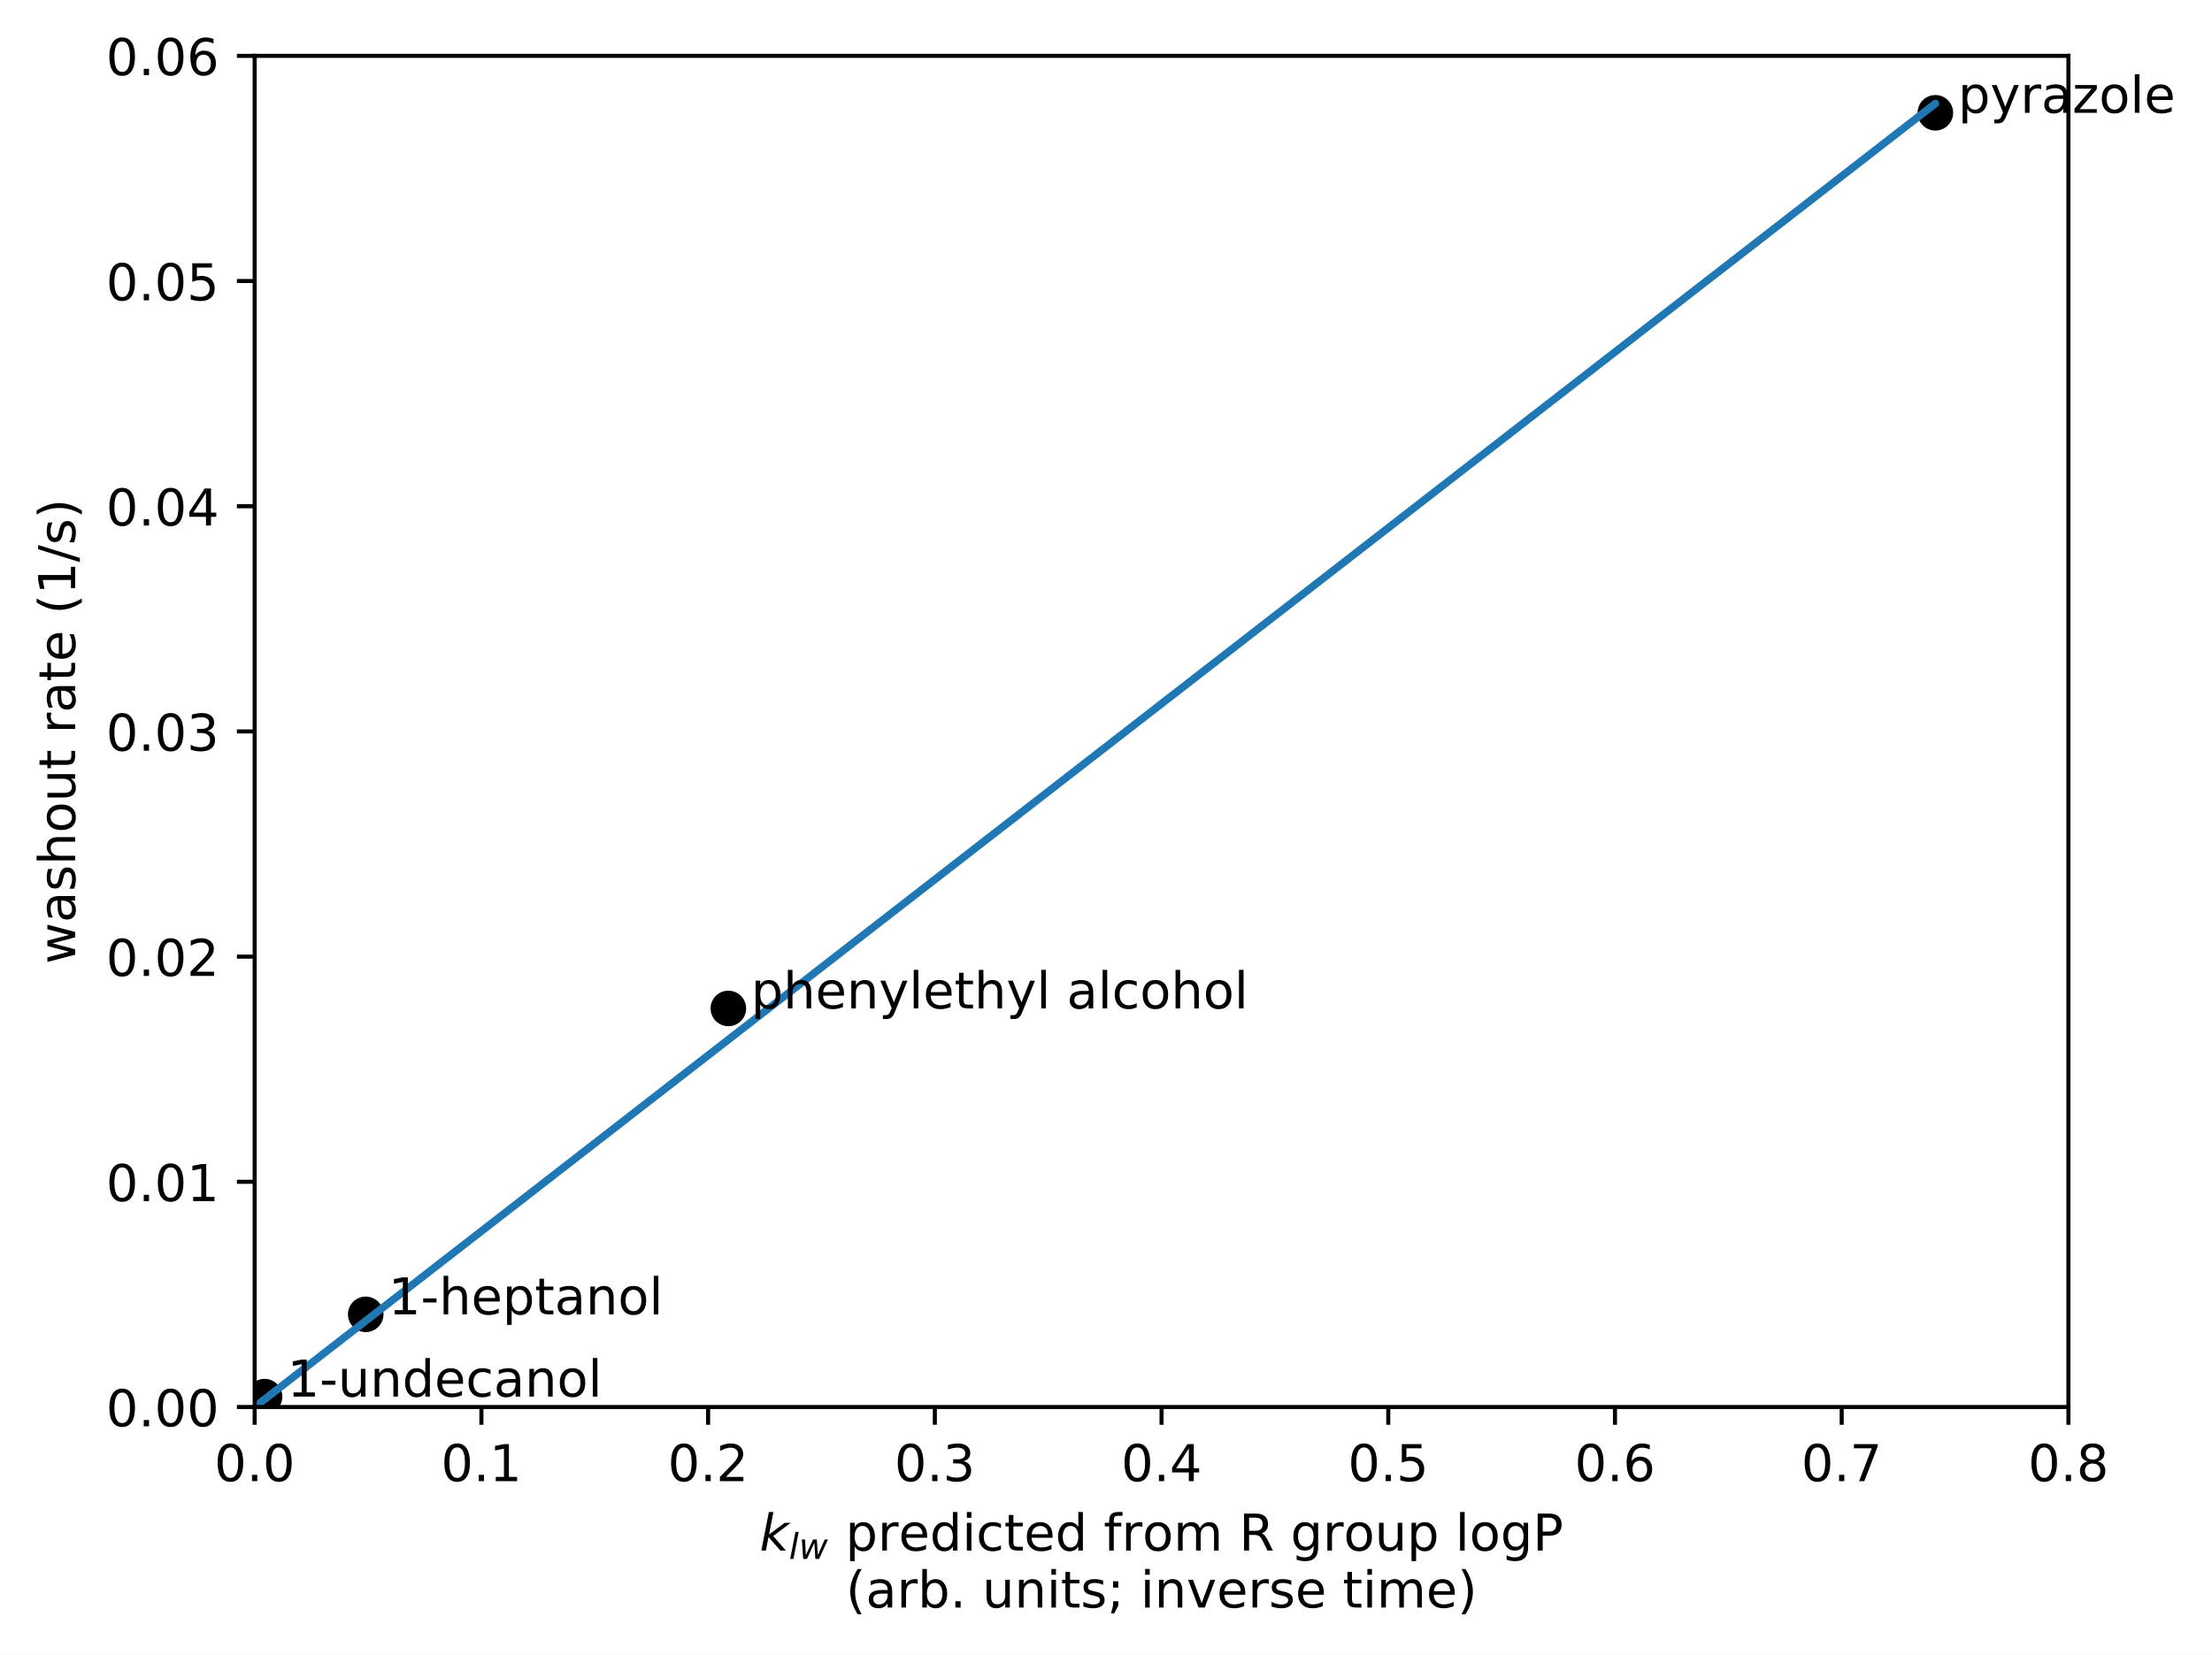
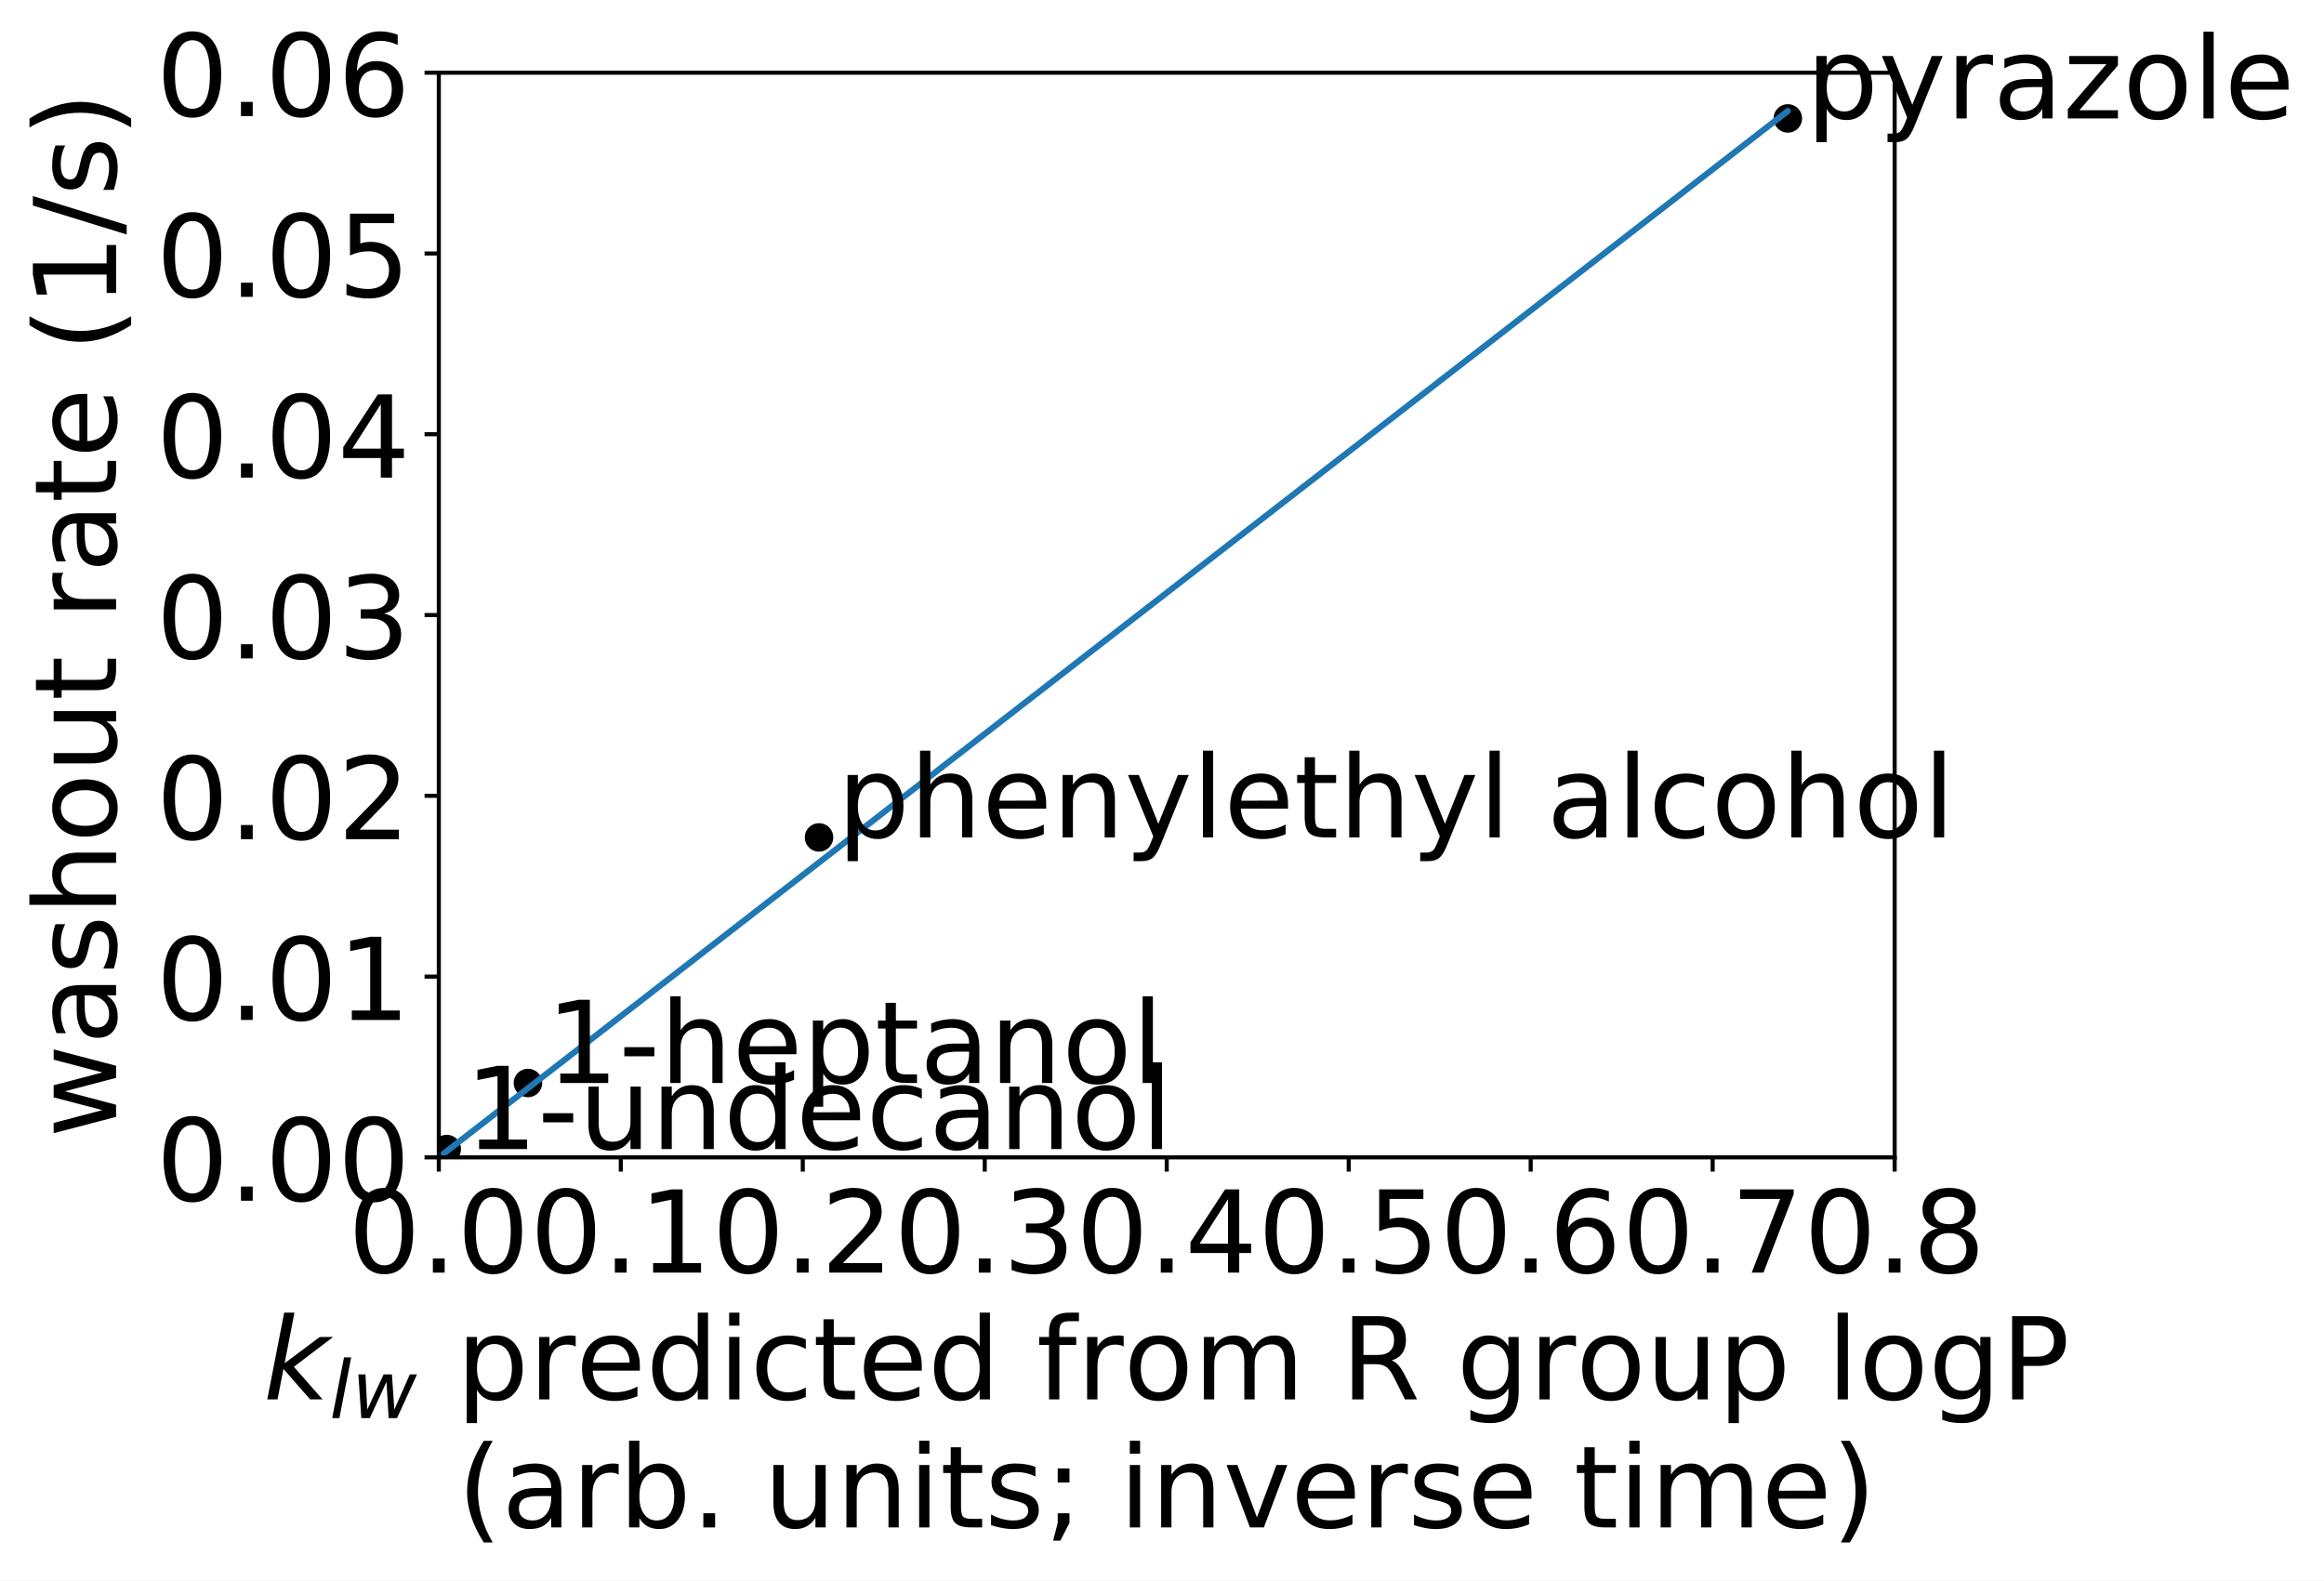
- <svg xmlns="http://www.w3.org/2000/svg" xmlns:xlink="http://www.w3.org/1999/xlink" width="435.533pt" height="325.887pt" viewBox="0 0 435.533 325.887" version="1.1">
+ <svg xmlns="http://www.w3.org/2000/svg" xmlns:xlink="http://www.w3.org/1999/xlink" width="570.081pt" height="387.762pt" viewBox="0 0 570.081 387.762" version="1.1">
  <defs>
    <style type="text/css">*{stroke-linejoin: round; stroke-linecap: butt}</style>
  </defs>
  <g id="figure_1">
    <g id="patch_1">
-       <path d="M 0 325.887  L 435.533 325.887  L 435.533 0  L 0 0  z " style="fill: #ffffff" />
+       <path d="M 0 387.762  L 570.081 387.762  L 570.081 0  L 0 0  z " style="fill: #ffffff" />
    </g>
    <g id="axes_1">
      <g id="patch_2">
-         <path d="M 50.144 277.111  L 407.264 277.111  L 407.264 10.999  L 50.144 10.999  z " style="fill: #ffffff" />
+         <path d="M 107.642 283.95  L 464.762 283.95  L 464.762 17.838  L 107.642 17.838  z " style="fill: #ffffff" />
      </g>
      <g id="PathCollection_1">
        <defs>
-           <path id="m31f5b223fc" d="M 0 3  C 0.796 3 1.559 2.684 2.121 2.121  C 2.684 1.559 3 0.796 3 0  C 3 -0.796 2.684 -1.559 2.121 -2.121  C 1.559 -2.684 0.796 -3 0 -3  C -0.796 -3 -1.559 -2.684 -2.121 -2.121  C -2.684 -1.559 -3 -0.796 -3 0  C -3 0.796 -2.684 1.559 -2.121 2.121  C -1.559 2.684 -0.796 3 0 3  z " style="stroke: #000000" />
+           <path id="m92d213b96c" d="M 0 3  C 0.796 3 1.559 2.684 2.121 2.121  C 2.684 1.559 3 0.796 3 0  C 3 -0.796 2.684 -1.559 2.121 -2.121  C 1.559 -2.684 0.796 -3 0 -3  C -0.796 -3 -1.559 -2.684 -2.121 -2.121  C -2.684 -1.559 -3 -0.796 -3 0  C -3 0.796 -2.684 1.559 -2.121 2.121  C -1.559 2.684 -0.796 3 0 3  z " style="stroke: #000000" />
        </defs>
-         <g clip-path="url(#p26049f0f70)">
-           <use xlink:href="#m31f5b223fc" x="381.065" y="22.215" style="stroke: #000000" />
-           <use xlink:href="#m31f5b223fc" x="143.41" y="198.612" style="stroke: #000000" />
-           <use xlink:href="#m31f5b223fc" x="72.007" y="258.861" style="stroke: #000000" />
-           <use xlink:href="#m31f5b223fc" x="52.092" y="275.064" style="stroke: #000000" />
+         <g clip-path="url(#p75c39fb49f)">
+           <use xlink:href="#m92d213b96c" x="438.563" y="29.053" style="stroke: #000000" />
+           <use xlink:href="#m92d213b96c" x="200.909" y="205.451" style="stroke: #000000" />
+           <use xlink:href="#m92d213b96c" x="129.506" y="265.699" style="stroke: #000000" />
+           <use xlink:href="#m92d213b96c" x="109.591" y="281.903" style="stroke: #000000" />
        </g>
      </g>
      <g id="matplotlib.axis_1">
        <g id="xtick_1">
          <g id="line2d_1">
            <defs>
-               <path id="ma15a6dc60a" d="M 0 0  L 0 3.5  " style="stroke: #000000; stroke-width: 0.8" />
+               <path id="m840e79ccdf" d="M 0 0  L 0 3.5  " style="stroke: #000000" />
            </defs>
            <g>
-               <use xlink:href="#ma15a6dc60a" x="50.144" y="277.111" style="stroke: #000000; stroke-width: 0.8" />
+               <use xlink:href="#m840e79ccdf" x="107.642" y="283.95" style="stroke: #000000" />
            </g>
          </g>
          <g id="text_1">
-             <g transform="translate(42.19219 291.7097) scale(0.1 -0.1)">
+             <g transform="translate(85.37812 312.2254) scale(0.28 -0.28)">
              <defs>
                <path id="DejaVuSans-30" d="M 2034 4250  Q 1547 4250 1301 3770  Q 1056 3291 1056 2328  Q 1056 1369 1301 889  Q 1547 409 2034 409  Q 2525 409 2770 889  Q 3016 1369 3016 2328  Q 3016 3291 2770 3770  Q 2525 4250 2034 4250  z M 2034 4750  Q 2819 4750 3233 4129  Q 3647 3509 3647 2328  Q 3647 1150 3233 529  Q 2819 -91 2034 -91  Q 1250 -91 836 529  Q 422 1150 422 2328  Q 422 3509 836 4129  Q 1250 4750 2034 4750  z " transform="scale(0.015625)" />
                <path id="DejaVuSans-2e" d="M 684 794  L 1344 794  L 1344 0  L 684 0  L 684 794  z " transform="scale(0.015625)" />
              </defs>
              <use xlink:href="#DejaVuSans-30" />
              <use xlink:href="#DejaVuSans-2e" x="63.623" />
              <use xlink:href="#DejaVuSans-30" x="95.41" />
            </g>
          </g>
        </g>
        <g id="xtick_2">
          <g id="line2d_2">
            <g>
-               <use xlink:href="#ma15a6dc60a" x="94.784" y="277.111" style="stroke: #000000; stroke-width: 0.8" />
+               <use xlink:href="#m840e79ccdf" x="152.282" y="283.95" style="stroke: #000000" />
            </g>
          </g>
          <g id="text_2">
-             <g transform="translate(86.83219 291.7097) scale(0.1 -0.1)">
+             <g transform="translate(130.0181 312.2254) scale(0.28 -0.28)">
              <defs>
                <path id="DejaVuSans-31" d="M 794 531  L 1825 531  L 1825 4091  L 703 3866  L 703 4441  L 1819 4666  L 2450 4666  L 2450 531  L 3481 531  L 3481 0  L 794 0  L 794 531  z " transform="scale(0.015625)" />
              </defs>
              <use xlink:href="#DejaVuSans-30" />
              <use xlink:href="#DejaVuSans-2e" x="63.623" />
              <use xlink:href="#DejaVuSans-31" x="95.41" />
            </g>
          </g>
        </g>
        <g id="xtick_3">
          <g id="line2d_3">
            <g>
-               <use xlink:href="#ma15a6dc60a" x="139.424" y="277.111" style="stroke: #000000; stroke-width: 0.8" />
+               <use xlink:href="#m840e79ccdf" x="196.923" y="283.95" style="stroke: #000000" />
            </g>
          </g>
          <g id="text_3">
-             <g transform="translate(131.4722 291.7097) scale(0.1 -0.1)">
+             <g transform="translate(174.6581 312.2254) scale(0.28 -0.28)">
              <defs>
                <path id="DejaVuSans-32" d="M 1228 531  L 3431 531  L 3431 0  L 469 0  L 469 531  Q 828 903 1448 1529  Q 2069 2156 2228 2338  Q 2531 2678 2651 2914  Q 2772 3150 2772 3378  Q 2772 3750 2511 3984  Q 2250 4219 1831 4219  Q 1534 4219 1204 4116  Q 875 4013 500 3803  L 500 4441  Q 881 4594 1212 4672  Q 1544 4750 1819 4750  Q 2544 4750 2975 4387  Q 3406 4025 3406 3419  Q 3406 3131 3298 2873  Q 3191 2616 2906 2266  Q 2828 2175 2409 1742  Q 1991 1309 1228 531  z " transform="scale(0.015625)" />
              </defs>
              <use xlink:href="#DejaVuSans-30" />
              <use xlink:href="#DejaVuSans-2e" x="63.623" />
              <use xlink:href="#DejaVuSans-32" x="95.41" />
            </g>
          </g>
        </g>
        <g id="xtick_4">
          <g id="line2d_4">
            <g>
-               <use xlink:href="#ma15a6dc60a" x="184.064" y="277.111" style="stroke: #000000; stroke-width: 0.8" />
+               <use xlink:href="#m840e79ccdf" x="241.562" y="283.95" style="stroke: #000000" />
            </g>
          </g>
          <g id="text_4">
-             <g transform="translate(176.1122 291.7097) scale(0.1 -0.1)">
+             <g transform="translate(219.2981 312.2254) scale(0.28 -0.28)">
              <defs>
                <path id="DejaVuSans-33" d="M 2597 2516  Q 3050 2419 3304 2112  Q 3559 1806 3559 1356  Q 3559 666 3084 287  Q 2609 -91 1734 -91  Q 1441 -91 1130 -33  Q 819 25 488 141  L 488 750  Q 750 597 1062 519  Q 1375 441 1716 441  Q 2309 441 2620 675  Q 2931 909 2931 1356  Q 2931 1769 2642 2001  Q 2353 2234 1838 2234  L 1294 2234  L 1294 2753  L 1863 2753  Q 2328 2753 2575 2939  Q 2822 3125 2822 3475  Q 2822 3834 2567 4026  Q 2313 4219 1838 4219  Q 1578 4219 1281 4162  Q 984 4106 628 3988  L 628 4550  Q 988 4650 1302 4700  Q 1616 4750 1894 4750  Q 2613 4750 3031 4423  Q 3450 4097 3450 3541  Q 3450 3153 3228 2886  Q 3006 2619 2597 2516  z " transform="scale(0.015625)" />
              </defs>
              <use xlink:href="#DejaVuSans-30" />
              <use xlink:href="#DejaVuSans-2e" x="63.623" />
              <use xlink:href="#DejaVuSans-33" x="95.41" />
            </g>
          </g>
        </g>
        <g id="xtick_5">
          <g id="line2d_5">
            <g>
-               <use xlink:href="#ma15a6dc60a" x="228.704" y="277.111" style="stroke: #000000; stroke-width: 0.8" />
+               <use xlink:href="#m840e79ccdf" x="286.202" y="283.95" style="stroke: #000000" />
            </g>
          </g>
          <g id="text_5">
-             <g transform="translate(220.7522 291.7097) scale(0.1 -0.1)">
+             <g transform="translate(263.9381 312.2254) scale(0.28 -0.28)">
              <defs>
                <path id="DejaVuSans-34" d="M 2419 4116  L 825 1625  L 2419 1625  L 2419 4116  z M 2253 4666  L 3047 4666  L 3047 1625  L 3713 1625  L 3713 1100  L 3047 1100  L 3047 0  L 2419 0  L 2419 1100  L 313 1100  L 313 1709  L 2253 4666  z " transform="scale(0.015625)" />
              </defs>
              <use xlink:href="#DejaVuSans-30" />
              <use xlink:href="#DejaVuSans-2e" x="63.623" />
              <use xlink:href="#DejaVuSans-34" x="95.41" />
            </g>
          </g>
        </g>
        <g id="xtick_6">
          <g id="line2d_6">
            <g>
-               <use xlink:href="#ma15a6dc60a" x="273.344" y="277.111" style="stroke: #000000; stroke-width: 0.8" />
+               <use xlink:href="#m840e79ccdf" x="330.842" y="283.95" style="stroke: #000000" />
            </g>
          </g>
          <g id="text_6">
-             <g transform="translate(265.3922 291.7097) scale(0.1 -0.1)">
+             <g transform="translate(308.5781 312.2254) scale(0.28 -0.28)">
              <defs>
                <path id="DejaVuSans-35" d="M 691 4666  L 3169 4666  L 3169 4134  L 1269 4134  L 1269 2991  Q 1406 3038 1543 3061  Q 1681 3084 1819 3084  Q 2600 3084 3056 2656  Q 3513 2228 3513 1497  Q 3513 744 3044 326  Q 2575 -91 1722 -91  Q 1428 -91 1123 -41  Q 819 9 494 109  L 494 744  Q 775 591 1075 516  Q 1375 441 1709 441  Q 2250 441 2565 725  Q 2881 1009 2881 1497  Q 2881 1984 2565 2268  Q 2250 2553 1709 2553  Q 1456 2553 1204 2497  Q 953 2441 691 2322  L 691 4666  z " transform="scale(0.015625)" />
              </defs>
              <use xlink:href="#DejaVuSans-30" />
              <use xlink:href="#DejaVuSans-2e" x="63.623" />
              <use xlink:href="#DejaVuSans-35" x="95.41" />
            </g>
          </g>
        </g>
        <g id="xtick_7">
          <g id="line2d_7">
            <g>
-               <use xlink:href="#ma15a6dc60a" x="317.984" y="277.111" style="stroke: #000000; stroke-width: 0.8" />
+               <use xlink:href="#m840e79ccdf" x="375.483" y="283.95" style="stroke: #000000" />
            </g>
          </g>
          <g id="text_7">
-             <g transform="translate(310.0322 291.7097) scale(0.1 -0.1)">
+             <g transform="translate(353.2181 312.2254) scale(0.28 -0.28)">
              <defs>
                <path id="DejaVuSans-36" d="M 2113 2584  Q 1688 2584 1439 2293  Q 1191 2003 1191 1497  Q 1191 994 1439 701  Q 1688 409 2113 409  Q 2538 409 2786 701  Q 3034 994 3034 1497  Q 3034 2003 2786 2293  Q 2538 2584 2113 2584  z M 3366 4563  L 3366 3988  Q 3128 4100 2886 4159  Q 2644 4219 2406 4219  Q 1781 4219 1451 3797  Q 1122 3375 1075 2522  Q 1259 2794 1537 2939  Q 1816 3084 2150 3084  Q 2853 3084 3261 2657  Q 3669 2231 3669 1497  Q 3669 778 3244 343  Q 2819 -91 2113 -91  Q 1303 -91 875 529  Q 447 1150 447 2328  Q 447 3434 972 4092  Q 1497 4750 2381 4750  Q 2619 4750 2861 4703  Q 3103 4656 3366 4563  z " transform="scale(0.015625)" />
              </defs>
              <use xlink:href="#DejaVuSans-30" />
              <use xlink:href="#DejaVuSans-2e" x="63.623" />
              <use xlink:href="#DejaVuSans-36" x="95.41" />
            </g>
          </g>
        </g>
        <g id="xtick_8">
          <g id="line2d_8">
            <g>
-               <use xlink:href="#ma15a6dc60a" x="362.624" y="277.111" style="stroke: #000000; stroke-width: 0.8" />
+               <use xlink:href="#m840e79ccdf" x="420.123" y="283.95" style="stroke: #000000" />
            </g>
          </g>
          <g id="text_8">
-             <g transform="translate(354.6722 291.7097) scale(0.1 -0.1)">
+             <g transform="translate(397.8581 312.2254) scale(0.28 -0.28)">
              <defs>
                <path id="DejaVuSans-37" d="M 525 4666  L 3525 4666  L 3525 4397  L 1831 0  L 1172 0  L 2766 4134  L 525 4134  L 525 4666  z " transform="scale(0.015625)" />
              </defs>
              <use xlink:href="#DejaVuSans-30" />
              <use xlink:href="#DejaVuSans-2e" x="63.623" />
              <use xlink:href="#DejaVuSans-37" x="95.41" />
            </g>
          </g>
        </g>
        <g id="xtick_9">
          <g id="line2d_9">
            <g>
-               <use xlink:href="#ma15a6dc60a" x="407.264" y="277.111" style="stroke: #000000; stroke-width: 0.8" />
+               <use xlink:href="#m840e79ccdf" x="464.762" y="283.95" style="stroke: #000000" />
            </g>
          </g>
          <g id="text_9">
-             <g transform="translate(399.3122 291.7097) scale(0.1 -0.1)">
+             <g transform="translate(442.4981 312.2254) scale(0.28 -0.28)">
              <defs>
                <path id="DejaVuSans-38" d="M 2034 2216  Q 1584 2216 1326 1975  Q 1069 1734 1069 1313  Q 1069 891 1326 650  Q 1584 409 2034 409  Q 2484 409 2743 651  Q 3003 894 3003 1313  Q 3003 1734 2745 1975  Q 2488 2216 2034 2216  z M 1403 2484  Q 997 2584 770 2862  Q 544 3141 544 3541  Q 544 4100 942 4425  Q 1341 4750 2034 4750  Q 2731 4750 3128 4425  Q 3525 4100 3525 3541  Q 3525 3141 3298 2862  Q 3072 2584 2669 2484  Q 3125 2378 3379 2068  Q 3634 1759 3634 1313  Q 3634 634 3220 271  Q 2806 -91 2034 -91  Q 1263 -91 848 271  Q 434 634 434 1313  Q 434 1759 690 2068  Q 947 2378 1403 2484  z M 1172 3481  Q 1172 3119 1398 2916  Q 1625 2713 2034 2713  Q 2441 2713 2670 2916  Q 2900 3119 2900 3481  Q 2900 3844 2670 4047  Q 2441 4250 2034 4250  Q 1625 4250 1398 4047  Q 1172 3844 1172 3481  z " transform="scale(0.015625)" />
              </defs>
              <use xlink:href="#DejaVuSans-30" />
              <use xlink:href="#DejaVuSans-2e" x="63.623" />
              <use xlink:href="#DejaVuSans-38" x="95.41" />
            </g>
          </g>
        </g>
        <g id="text_10">
-           <g transform="translate(149.5538 305.3893) scale(0.1 -0.1)">
+           <g transform="translate(64.5825 343.3286) scale(0.28 -0.28)">
            <defs>
              <path id="DejaVuSans-Oblique-6b" d="M 1172 4863  L 1747 4863  L 1197 2028  L 3169 3500  L 3916 3500  L 1716 1825  L 3322 0  L 2625 0  L 1131 1709  L 800 0  L 225 0  L 1172 4863  z " transform="scale(0.015625)" />
              <path id="DejaVuSans-Oblique-6c" d="M 1172 4863  L 1747 4863  L 800 0  L 225 0  L 1172 4863  z " transform="scale(0.015625)" />
              <path id="DejaVuSans-Oblique-77" d="M 544 3500  L 1113 3500  L 1259 684  L 2566 3500  L 3231 3500  L 3425 684  L 4666 3500  L 5241 3500  L 3641 0  L 2969 0  L 2797 2900  L 1459 0  L 781 0  L 544 3500  z " transform="scale(0.015625)" />
              <path id="DejaVuSans-20" transform="scale(0.015625)" />
              <path id="DejaVuSans-70" d="M 1159 525  L 1159 -1331  L 581 -1331  L 581 3500  L 1159 3500  L 1159 2969  Q 1341 3281 1617 3432  Q 1894 3584 2278 3584  Q 2916 3584 3314 3078  Q 3713 2572 3713 1747  Q 3713 922 3314 415  Q 2916 -91 2278 -91  Q 1894 -91 1617 61  Q 1341 213 1159 525  z M 3116 1747  Q 3116 2381 2855 2742  Q 2594 3103 2138 3103  Q 1681 3103 1420 2742  Q 1159 2381 1159 1747  Q 1159 1113 1420 752  Q 1681 391 2138 391  Q 2594 391 2855 752  Q 3116 1113 3116 1747  z " transform="scale(0.015625)" />
              <path id="DejaVuSans-72" d="M 2631 2963  Q 2534 3019 2420 3045  Q 2306 3072 2169 3072  Q 1681 3072 1420 2755  Q 1159 2438 1159 1844  L 1159 0  L 581 0  L 581 3500  L 1159 3500  L 1159 2956  Q 1341 3275 1631 3429  Q 1922 3584 2338 3584  Q 2397 3584 2469 3576  Q 2541 3569 2628 3553  L 2631 2963  z " transform="scale(0.015625)" />
              <path id="DejaVuSans-65" d="M 3597 1894  L 3597 1613  L 953 1613  Q 991 1019 1311 708  Q 1631 397 2203 397  Q 2534 397 2845 478  Q 3156 559 3463 722  L 3463 178  Q 3153 47 2828 -22  Q 2503 -91 2169 -91  Q 1331 -91 842 396  Q 353 884 353 1716  Q 353 2575 817 3079  Q 1281 3584 2069 3584  Q 2775 3584 3186 3129  Q 3597 2675 3597 1894  z M 3022 2063  Q 3016 2534 2758 2815  Q 2500 3097 2075 3097  Q 1594 3097 1305 2825  Q 1016 2553 972 2059  L 3022 2063  z " transform="scale(0.015625)" />
              <path id="DejaVuSans-64" d="M 2906 2969  L 2906 4863  L 3481 4863  L 3481 0  L 2906 0  L 2906 525  Q 2725 213 2448 61  Q 2172 -91 1784 -91  Q 1150 -91 751 415  Q 353 922 353 1747  Q 353 2572 751 3078  Q 1150 3584 1784 3584  Q 2172 3584 2448 3432  Q 2725 3281 2906 2969  z M 947 1747  Q 947 1113 1208 752  Q 1469 391 1925 391  Q 2381 391 2643 752  Q 2906 1113 2906 1747  Q 2906 2381 2643 2742  Q 2381 3103 1925 3103  Q 1469 3103 1208 2742  Q 947 2381 947 1747  z " transform="scale(0.015625)" />
              <path id="DejaVuSans-69" d="M 603 3500  L 1178 3500  L 1178 0  L 603 0  L 603 3500  z M 603 4863  L 1178 4863  L 1178 4134  L 603 4134  L 603 4863  z " transform="scale(0.015625)" />
              <path id="DejaVuSans-63" d="M 3122 3366  L 3122 2828  Q 2878 2963 2633 3030  Q 2388 3097 2138 3097  Q 1578 3097 1268 2742  Q 959 2388 959 1747  Q 959 1106 1268 751  Q 1578 397 2138 397  Q 2388 397 2633 464  Q 2878 531 3122 666  L 3122 134  Q 2881 22 2623 -34  Q 2366 -91 2075 -91  Q 1284 -91 818 406  Q 353 903 353 1747  Q 353 2603 823 3093  Q 1294 3584 2113 3584  Q 2378 3584 2631 3529  Q 2884 3475 3122 3366  z " transform="scale(0.015625)" />
              <path id="DejaVuSans-74" d="M 1172 4494  L 1172 3500  L 2356 3500  L 2356 3053  L 1172 3053  L 1172 1153  Q 1172 725 1289 603  Q 1406 481 1766 481  L 2356 481  L 2356 0  L 1766 0  Q 1100 0 847 248  Q 594 497 594 1153  L 594 3053  L 172 3053  L 172 3500  L 594 3500  L 594 4494  L 1172 4494  z " transform="scale(0.015625)" />
              <path id="DejaVuSans-66" d="M 2375 4863  L 2375 4384  L 1825 4384  Q 1516 4384 1395 4259  Q 1275 4134 1275 3809  L 1275 3500  L 2222 3500  L 2222 3053  L 1275 3053  L 1275 0  L 697 0  L 697 3053  L 147 3053  L 147 3500  L 697 3500  L 697 3744  Q 697 4328 969 4595  Q 1241 4863 1831 4863  L 2375 4863  z " transform="scale(0.015625)" />
              <path id="DejaVuSans-6f" d="M 1959 3097  Q 1497 3097 1228 2736  Q 959 2375 959 1747  Q 959 1119 1226 758  Q 1494 397 1959 397  Q 2419 397 2687 759  Q 2956 1122 2956 1747  Q 2956 2369 2687 2733  Q 2419 3097 1959 3097  z M 1959 3584  Q 2709 3584 3137 3096  Q 3566 2609 3566 1747  Q 3566 888 3137 398  Q 2709 -91 1959 -91  Q 1206 -91 779 398  Q 353 888 353 1747  Q 353 2609 779 3096  Q 1206 3584 1959 3584  z " transform="scale(0.015625)" />
              <path id="DejaVuSans-6d" d="M 3328 2828  Q 3544 3216 3844 3400  Q 4144 3584 4550 3584  Q 5097 3584 5394 3201  Q 5691 2819 5691 2113  L 5691 0  L 5113 0  L 5113 2094  Q 5113 2597 4934 2840  Q 4756 3084 4391 3084  Q 3944 3084 3684 2787  Q 3425 2491 3425 1978  L 3425 0  L 2847 0  L 2847 2094  Q 2847 2600 2669 2842  Q 2491 3084 2119 3084  Q 1678 3084 1418 2786  Q 1159 2488 1159 1978  L 1159 0  L 581 0  L 581 3500  L 1159 3500  L 1159 2956  Q 1356 3278 1631 3431  Q 1906 3584 2284 3584  Q 2666 3584 2933 3390  Q 3200 3197 3328 2828  z " transform="scale(0.015625)" />
              <path id="DejaVuSans-52" d="M 2841 2188  Q 3044 2119 3236 1894  Q 3428 1669 3622 1275  L 4263 0  L 3584 0  L 2988 1197  Q 2756 1666 2539 1819  Q 2322 1972 1947 1972  L 1259 1972  L 1259 0  L 628 0  L 628 4666  L 2053 4666  Q 2853 4666 3247 4331  Q 3641 3997 3641 3322  Q 3641 2881 3436 2590  Q 3231 2300 2841 2188  z M 1259 4147  L 1259 2491  L 2053 2491  Q 2509 2491 2742 2702  Q 2975 2913 2975 3322  Q 2975 3731 2742 3939  Q 2509 4147 2053 4147  L 1259 4147  z " transform="scale(0.015625)" />
              <path id="DejaVuSans-67" d="M 2906 1791  Q 2906 2416 2648 2759  Q 2391 3103 1925 3103  Q 1463 3103 1205 2759  Q 947 2416 947 1791  Q 947 1169 1205 825  Q 1463 481 1925 481  Q 2391 481 2648 825  Q 2906 1169 2906 1791  z M 3481 434  Q 3481 -459 3084 -895  Q 2688 -1331 1869 -1331  Q 1566 -1331 1297 -1286  Q 1028 -1241 775 -1147  L 775 -588  Q 1028 -725 1275 -790  Q 1522 -856 1778 -856  Q 2344 -856 2625 -561  Q 2906 -266 2906 331  L 2906 616  Q 2728 306 2450 153  Q 2172 0 1784 0  Q 1141 0 747 490  Q 353 981 353 1791  Q 353 2603 747 3093  Q 1141 3584 1784 3584  Q 2172 3584 2450 3431  Q 2728 3278 2906 2969  L 2906 3500  L 3481 3500  L 3481 434  z " transform="scale(0.015625)" />
              <path id="DejaVuSans-75" d="M 544 1381  L 544 3500  L 1119 3500  L 1119 1403  Q 1119 906 1312 657  Q 1506 409 1894 409  Q 2359 409 2629 706  Q 2900 1003 2900 1516  L 2900 3500  L 3475 3500  L 3475 0  L 2900 0  L 2900 538  Q 2691 219 2414 64  Q 2138 -91 1772 -91  Q 1169 -91 856 284  Q 544 659 544 1381  z M 1991 3584  L 1991 3584  z " transform="scale(0.015625)" />
              <path id="DejaVuSans-6c" d="M 603 4863  L 1178 4863  L 1178 0  L 603 0  L 603 4863  z " transform="scale(0.015625)" />
              <path id="DejaVuSans-50" d="M 1259 4147  L 1259 2394  L 2053 2394  Q 2494 2394 2734 2622  Q 2975 2850 2975 3272  Q 2975 3691 2734 3919  Q 2494 4147 2053 4147  L 1259 4147  z M 628 4666  L 2053 4666  Q 2838 4666 3239 4311  Q 3641 3956 3641 3272  Q 3641 2581 3239 2228  Q 2838 1875 2053 1875  L 1259 1875  L 1259 0  L 628 0  L 628 4666  z " transform="scale(0.015625)" />
            </defs>
            <use xlink:href="#DejaVuSans-Oblique-6b" transform="translate(0 0.015625)" />
            <use xlink:href="#DejaVuSans-Oblique-6c" transform="translate(57.91016 -16.39062) scale(0.7)" />
            <use xlink:href="#DejaVuSans-Oblique-77" transform="translate(77.3584 -16.39062) scale(0.7)" />
            <use xlink:href="#DejaVuSans-20" transform="translate(137.3438 0.015625)" />
            <use xlink:href="#DejaVuSans-70" transform="translate(169.1309 0.015625)" />
            <use xlink:href="#DejaVuSans-72" transform="translate(232.6074 0.015625)" />
            <use xlink:href="#DejaVuSans-65" transform="translate(273.7207 0.015625)" />
            <use xlink:href="#DejaVuSans-64" transform="translate(335.2441 0.015625)" />
            <use xlink:href="#DejaVuSans-69" transform="translate(398.7207 0.015625)" />
            <use xlink:href="#DejaVuSans-63" transform="translate(426.5039 0.015625)" />
            <use xlink:href="#DejaVuSans-74" transform="translate(481.4844 0.015625)" />
            <use xlink:href="#DejaVuSans-65" transform="translate(520.6934 0.015625)" />
            <use xlink:href="#DejaVuSans-64" transform="translate(582.2168 0.015625)" />
            <use xlink:href="#DejaVuSans-20" transform="translate(645.6934 0.015625)" />
            <use xlink:href="#DejaVuSans-66" transform="translate(677.4805 0.015625)" />
            <use xlink:href="#DejaVuSans-72" transform="translate(712.6855 0.015625)" />
            <use xlink:href="#DejaVuSans-6f" transform="translate(753.7988 0.015625)" />
            <use xlink:href="#DejaVuSans-6d" transform="translate(814.9805 0.015625)" />
            <use xlink:href="#DejaVuSans-20" transform="translate(912.3926 0.015625)" />
            <use xlink:href="#DejaVuSans-52" transform="translate(944.1797 0.015625)" />
            <use xlink:href="#DejaVuSans-20" transform="translate(1013.662 0.015625)" />
            <use xlink:href="#DejaVuSans-67" transform="translate(1045.449 0.015625)" />
            <use xlink:href="#DejaVuSans-72" transform="translate(1108.926 0.015625)" />
            <use xlink:href="#DejaVuSans-6f" transform="translate(1150.039 0.015625)" />
            <use xlink:href="#DejaVuSans-75" transform="translate(1211.221 0.015625)" />
            <use xlink:href="#DejaVuSans-70" transform="translate(1274.6 0.015625)" />
            <use xlink:href="#DejaVuSans-20" transform="translate(1338.076 0.015625)" />
            <use xlink:href="#DejaVuSans-6c" transform="translate(1369.863 0.015625)" />
            <use xlink:href="#DejaVuSans-6f" transform="translate(1397.646 0.015625)" />
            <use xlink:href="#DejaVuSans-67" transform="translate(1458.828 0.015625)" />
            <use xlink:href="#DejaVuSans-50" transform="translate(1522.305 0.015625)" />
          </g>
-           <g transform="translate(166.5498 316.6075) scale(0.1 -0.1)">
+           <g transform="translate(112.1716 374.7393) scale(0.28 -0.28)">
            <defs>
              <path id="DejaVuSans-28" d="M 1984 4856  Q 1566 4138 1362 3434  Q 1159 2731 1159 2009  Q 1159 1288 1364 580  Q 1569 -128 1984 -844  L 1484 -844  Q 1016 -109 783 600  Q 550 1309 550 2009  Q 550 2706 781 3412  Q 1013 4119 1484 4856  L 1984 4856  z " transform="scale(0.015625)" />
              <path id="DejaVuSans-61" d="M 2194 1759  Q 1497 1759 1228 1600  Q 959 1441 959 1056  Q 959 750 1161 570  Q 1363 391 1709 391  Q 2188 391 2477 730  Q 2766 1069 2766 1631  L 2766 1759  L 2194 1759  z M 3341 1997  L 3341 0  L 2766 0  L 2766 531  Q 2569 213 2275 61  Q 1981 -91 1556 -91  Q 1019 -91 701 211  Q 384 513 384 1019  Q 384 1609 779 1909  Q 1175 2209 1959 2209  L 2766 2209  L 2766 2266  Q 2766 2663 2505 2880  Q 2244 3097 1772 3097  Q 1472 3097 1187 3025  Q 903 2953 641 2809  L 641 3341  Q 956 3463 1253 3523  Q 1550 3584 1831 3584  Q 2591 3584 2966 3190  Q 3341 2797 3341 1997  z " transform="scale(0.015625)" />
              <path id="DejaVuSans-62" d="M 3116 1747  Q 3116 2381 2855 2742  Q 2594 3103 2138 3103  Q 1681 3103 1420 2742  Q 1159 2381 1159 1747  Q 1159 1113 1420 752  Q 1681 391 2138 391  Q 2594 391 2855 752  Q 3116 1113 3116 1747  z M 1159 2969  Q 1341 3281 1617 3432  Q 1894 3584 2278 3584  Q 2916 3584 3314 3078  Q 3713 2572 3713 1747  Q 3713 922 3314 415  Q 2916 -91 2278 -91  Q 1894 -91 1617 61  Q 1341 213 1159 525  L 1159 0  L 581 0  L 581 4863  L 1159 4863  L 1159 2969  z " transform="scale(0.015625)" />
              <path id="DejaVuSans-6e" d="M 3513 2113  L 3513 0  L 2938 0  L 2938 2094  Q 2938 2591 2744 2837  Q 2550 3084 2163 3084  Q 1697 3084 1428 2787  Q 1159 2491 1159 1978  L 1159 0  L 581 0  L 581 3500  L 1159 3500  L 1159 2956  Q 1366 3272 1645 3428  Q 1925 3584 2291 3584  Q 2894 3584 3203 3211  Q 3513 2838 3513 2113  z " transform="scale(0.015625)" />
              <path id="DejaVuSans-73" d="M 2834 3397  L 2834 2853  Q 2591 2978 2328 3040  Q 2066 3103 1784 3103  Q 1356 3103 1142 2972  Q 928 2841 928 2578  Q 928 2378 1081 2264  Q 1234 2150 1697 2047  L 1894 2003  Q 2506 1872 2764 1633  Q 3022 1394 3022 966  Q 3022 478 2636 193  Q 2250 -91 1575 -91  Q 1294 -91 989 -36  Q 684 19 347 128  L 347 722  Q 666 556 975 473  Q 1284 391 1588 391  Q 1994 391 2212 530  Q 2431 669 2431 922  Q 2431 1156 2273 1281  Q 2116 1406 1581 1522  L 1381 1569  Q 847 1681 609 1914  Q 372 2147 372 2553  Q 372 3047 722 3315  Q 1072 3584 1716 3584  Q 2034 3584 2315 3537  Q 2597 3491 2834 3397  z " transform="scale(0.015625)" />
              <path id="DejaVuSans-3b" d="M 750 3309  L 1409 3309  L 1409 2516  L 750 2516  L 750 3309  z M 750 794  L 1409 794  L 1409 256  L 897 -744  L 494 -744  L 750 256  L 750 794  z " transform="scale(0.015625)" />
              <path id="DejaVuSans-76" d="M 191 3500  L 800 3500  L 1894 563  L 2988 3500  L 3597 3500  L 2284 0  L 1503 0  L 191 3500  z " transform="scale(0.015625)" />
              <path id="DejaVuSans-29" d="M 513 4856  L 1013 4856  Q 1481 4119 1714 3412  Q 1947 2706 1947 2009  Q 1947 1309 1714 600  Q 1481 -109 1013 -844  L 513 -844  Q 928 -128 1133 580  Q 1338 1288 1338 2009  Q 1338 2731 1133 3434  Q 928 4138 513 4856  z " transform="scale(0.015625)" />
            </defs>
            <use xlink:href="#DejaVuSans-28" />
            <use xlink:href="#DejaVuSans-61" x="39.014" />
            <use xlink:href="#DejaVuSans-72" x="100.293" />
            <use xlink:href="#DejaVuSans-62" x="141.406" />
            <use xlink:href="#DejaVuSans-2e" x="204.883" />
            <use xlink:href="#DejaVuSans-20" x="236.67" />
            <use xlink:href="#DejaVuSans-75" x="268.457" />
            <use xlink:href="#DejaVuSans-6e" x="331.836" />
            <use xlink:href="#DejaVuSans-69" x="395.215" />
            <use xlink:href="#DejaVuSans-74" x="422.998" />
            <use xlink:href="#DejaVuSans-73" x="462.207" />
            <use xlink:href="#DejaVuSans-3b" x="514.307" />
            <use xlink:href="#DejaVuSans-20" x="547.998" />
            <use xlink:href="#DejaVuSans-69" x="579.785" />
            <use xlink:href="#DejaVuSans-6e" x="607.568" />
            <use xlink:href="#DejaVuSans-76" x="670.947" />
            <use xlink:href="#DejaVuSans-65" x="730.127" />
            <use xlink:href="#DejaVuSans-72" x="791.65" />
            <use xlink:href="#DejaVuSans-73" x="832.764" />
            <use xlink:href="#DejaVuSans-65" x="884.863" />
            <use xlink:href="#DejaVuSans-20" x="946.387" />
            <use xlink:href="#DejaVuSans-74" x="978.174" />
            <use xlink:href="#DejaVuSans-69" x="1017.383" />
            <use xlink:href="#DejaVuSans-6d" x="1045.166" />
            <use xlink:href="#DejaVuSans-65" x="1142.578" />
            <use xlink:href="#DejaVuSans-29" x="1204.102" />
          </g>
        </g>
      </g>
      <g id="matplotlib.axis_2">
        <g id="ytick_1">
          <g id="line2d_10">
            <defs>
-               <path id="m34b1b98395" d="M 0 0  L -3.5 0  " style="stroke: #000000; stroke-width: 0.8" />
+               <path id="m9750955283" d="M 0 0  L -3.5 0  " style="stroke: #000000" />
            </defs>
            <g>
-               <use xlink:href="#m34b1b98395" x="50.144" y="277.111" style="stroke: #000000; stroke-width: 0.8" />
+               <use xlink:href="#m9750955283" x="107.642" y="283.95" style="stroke: #000000" />
            </g>
          </g>
          <g id="text_11">
-             <g transform="translate(20.87813 280.9104) scale(0.1 -0.1)">
+             <g transform="translate(38.29875 294.5876) scale(0.28 -0.28)">
              <use xlink:href="#DejaVuSans-30" />
              <use xlink:href="#DejaVuSans-2e" x="63.623" />
              <use xlink:href="#DejaVuSans-30" x="95.41" />
              <use xlink:href="#DejaVuSans-30" x="159.033" />
            </g>
          </g>
        </g>
        <g id="ytick_2">
          <g id="line2d_11">
            <g>
-               <use xlink:href="#m34b1b98395" x="50.144" y="232.759" style="stroke: #000000; stroke-width: 0.8" />
+               <use xlink:href="#m9750955283" x="107.642" y="239.598" style="stroke: #000000" />
            </g>
          </g>
          <g id="text_12">
-             <g transform="translate(20.87813 236.5584) scale(0.1 -0.1)">
+             <g transform="translate(38.29875 250.2356) scale(0.28 -0.28)">
              <use xlink:href="#DejaVuSans-30" />
              <use xlink:href="#DejaVuSans-2e" x="63.623" />
              <use xlink:href="#DejaVuSans-30" x="95.41" />
              <use xlink:href="#DejaVuSans-31" x="159.033" />
            </g>
          </g>
        </g>
        <g id="ytick_3">
          <g id="line2d_12">
            <g>
-               <use xlink:href="#m34b1b98395" x="50.144" y="188.407" style="stroke: #000000; stroke-width: 0.8" />
+               <use xlink:href="#m9750955283" x="107.642" y="195.246" style="stroke: #000000" />
            </g>
          </g>
          <g id="text_13">
-             <g transform="translate(20.87813 192.2064) scale(0.1 -0.1)">
+             <g transform="translate(38.29875 205.8836) scale(0.28 -0.28)">
              <use xlink:href="#DejaVuSans-30" />
              <use xlink:href="#DejaVuSans-2e" x="63.623" />
              <use xlink:href="#DejaVuSans-30" x="95.41" />
              <use xlink:href="#DejaVuSans-32" x="159.033" />
            </g>
          </g>
        </g>
        <g id="ytick_4">
          <g id="line2d_13">
            <g>
-               <use xlink:href="#m34b1b98395" x="50.144" y="144.055" style="stroke: #000000; stroke-width: 0.8" />
+               <use xlink:href="#m9750955283" x="107.642" y="150.894" style="stroke: #000000" />
            </g>
          </g>
          <g id="text_14">
-             <g transform="translate(20.87813 147.8544) scale(0.1 -0.1)">
+             <g transform="translate(38.29875 161.5316) scale(0.28 -0.28)">
              <use xlink:href="#DejaVuSans-30" />
              <use xlink:href="#DejaVuSans-2e" x="63.623" />
              <use xlink:href="#DejaVuSans-30" x="95.41" />
              <use xlink:href="#DejaVuSans-33" x="159.033" />
            </g>
          </g>
        </g>
        <g id="ytick_5">
          <g id="line2d_14">
            <g>
-               <use xlink:href="#m34b1b98395" x="50.144" y="99.703" style="stroke: #000000; stroke-width: 0.8" />
+               <use xlink:href="#m9750955283" x="107.642" y="106.542" style="stroke: #000000" />
            </g>
          </g>
          <g id="text_15">
-             <g transform="translate(20.87813 103.5024) scale(0.1 -0.1)">
+             <g transform="translate(38.29875 117.1796) scale(0.28 -0.28)">
              <use xlink:href="#DejaVuSans-30" />
              <use xlink:href="#DejaVuSans-2e" x="63.623" />
              <use xlink:href="#DejaVuSans-30" x="95.41" />
              <use xlink:href="#DejaVuSans-34" x="159.033" />
            </g>
          </g>
        </g>
        <g id="ytick_6">
          <g id="line2d_15">
            <g>
-               <use xlink:href="#m34b1b98395" x="50.144" y="55.351" style="stroke: #000000; stroke-width: 0.8" />
+               <use xlink:href="#m9750955283" x="107.642" y="62.19" style="stroke: #000000" />
            </g>
          </g>
          <g id="text_16">
-             <g transform="translate(20.87813 59.15044) scale(0.1 -0.1)">
+             <g transform="translate(38.29875 72.82762) scale(0.28 -0.28)">
              <use xlink:href="#DejaVuSans-30" />
              <use xlink:href="#DejaVuSans-2e" x="63.623" />
              <use xlink:href="#DejaVuSans-30" x="95.41" />
              <use xlink:href="#DejaVuSans-35" x="159.033" />
            </g>
          </g>
        </g>
        <g id="ytick_7">
          <g id="line2d_16">
            <g>
-               <use xlink:href="#m34b1b98395" x="50.144" y="10.999" style="stroke: #000000; stroke-width: 0.8" />
+               <use xlink:href="#m9750955283" x="107.642" y="17.838" style="stroke: #000000" />
            </g>
          </g>
          <g id="text_17">
-             <g transform="translate(20.87813 14.79844) scale(0.1 -0.1)">
+             <g transform="translate(38.29875 28.47563) scale(0.28 -0.28)">
              <use xlink:href="#DejaVuSans-30" />
              <use xlink:href="#DejaVuSans-2e" x="63.623" />
              <use xlink:href="#DejaVuSans-30" x="95.41" />
              <use xlink:href="#DejaVuSans-36" x="159.033" />
            </g>
          </g>
        </g>
        <g id="text_18">
-           <g transform="translate(14.79844 189.8763) rotate(-90) scale(0.1 -0.1)">
+           <g transform="translate(28.47563 279.1929) rotate(-90) scale(0.28 -0.28)">
            <defs>
              <path id="DejaVuSans-77" d="M 269 3500  L 844 3500  L 1563 769  L 2278 3500  L 2956 3500  L 3675 769  L 4391 3500  L 4966 3500  L 4050 0  L 3372 0  L 2619 2869  L 1863 0  L 1184 0  L 269 3500  z " transform="scale(0.015625)" />
              <path id="DejaVuSans-68" d="M 3513 2113  L 3513 0  L 2938 0  L 2938 2094  Q 2938 2591 2744 2837  Q 2550 3084 2163 3084  Q 1697 3084 1428 2787  Q 1159 2491 1159 1978  L 1159 0  L 581 0  L 581 4863  L 1159 4863  L 1159 2956  Q 1366 3272 1645 3428  Q 1925 3584 2291 3584  Q 2894 3584 3203 3211  Q 3513 2838 3513 2113  z " transform="scale(0.015625)" />
              <path id="DejaVuSans-2f" d="M 1625 4666  L 2156 4666  L 531 -594  L 0 -594  L 1625 4666  z " transform="scale(0.015625)" />
            </defs>
            <use xlink:href="#DejaVuSans-77" />
            <use xlink:href="#DejaVuSans-61" x="81.787" />
            <use xlink:href="#DejaVuSans-73" x="143.066" />
            <use xlink:href="#DejaVuSans-68" x="195.166" />
            <use xlink:href="#DejaVuSans-6f" x="258.545" />
            <use xlink:href="#DejaVuSans-75" x="319.727" />
            <use xlink:href="#DejaVuSans-74" x="383.105" />
            <use xlink:href="#DejaVuSans-20" x="422.314" />
            <use xlink:href="#DejaVuSans-72" x="454.102" />
            <use xlink:href="#DejaVuSans-61" x="495.215" />
            <use xlink:href="#DejaVuSans-74" x="556.494" />
            <use xlink:href="#DejaVuSans-65" x="595.703" />
            <use xlink:href="#DejaVuSans-20" x="657.227" />
            <use xlink:href="#DejaVuSans-28" x="689.014" />
            <use xlink:href="#DejaVuSans-31" x="728.027" />
            <use xlink:href="#DejaVuSans-2f" x="791.65" />
            <use xlink:href="#DejaVuSans-73" x="825.342" />
            <use xlink:href="#DejaVuSans-29" x="877.441" />
          </g>
        </g>
      </g>
      <g id="line2d_17">
-         <path d="M 50.144 277.111  L 381.065 20.394  L 143.41 204.758  L 72.007 260.15  L 52.092 275.6  " clip-path="url(#p26049f0f70)" style="fill: none; stroke: #1f77b4; stroke-width: 1.5; stroke-linecap: square" />
+         <path d="M 107.642 283.95  L 438.563 27.233  L 200.909 211.597  L 129.506 266.989  L 109.591 282.438  " clip-path="url(#p75c39fb49f)" style="fill: none; stroke: #1f77b4; stroke-width: 1.5; stroke-linecap: square" />
      </g>
      <g id="patch_3">
-         <path d="M 50.144 277.111  L 50.144 10.999  " style="fill: none; stroke: #000000; stroke-width: 0.8; stroke-linejoin: miter; stroke-linecap: square" />
+         <path d="M 107.642 283.95  L 107.642 17.838  " style="fill: none; stroke: #000000; stroke-linejoin: miter; stroke-linecap: square" />
      </g>
      <g id="patch_4">
-         <path d="M 407.264 277.111  L 407.264 10.999  " style="fill: none; stroke: #000000; stroke-width: 0.8; stroke-linejoin: miter; stroke-linecap: square" />
+         <path d="M 464.762 283.95  L 464.762 17.838  " style="fill: none; stroke: #000000; stroke-linejoin: miter; stroke-linecap: square" />
      </g>
      <g id="patch_5">
-         <path d="M 50.144 277.111  L 407.264 277.111  " style="fill: none; stroke: #000000; stroke-width: 0.8; stroke-linejoin: miter; stroke-linecap: square" />
+         <path d="M 107.642 283.95  L 464.762 283.95  " style="fill: none; stroke: #000000; stroke-linejoin: miter; stroke-linecap: square" />
      </g>
      <g id="patch_6">
-         <path d="M 50.144 10.999  L 407.264 10.999  " style="fill: none; stroke: #000000; stroke-width: 0.8; stroke-linejoin: miter; stroke-linecap: square" />
+         <path d="M 107.642 17.838  L 464.762 17.838  " style="fill: none; stroke: #000000; stroke-linejoin: miter; stroke-linecap: square" />
      </g>
      <g id="text_19">
-         <g transform="translate(385.5286 22.21467) scale(0.1 -0.1)">
+         <g transform="translate(443.0274 29.05326) scale(0.28 -0.28)">
          <defs>
            <path id="DejaVuSans-79" d="M 2059 -325  Q 1816 -950 1584 -1140  Q 1353 -1331 966 -1331  L 506 -1331  L 506 -850  L 844 -850  Q 1081 -850 1212 -737  Q 1344 -625 1503 -206  L 1606 56  L 191 3500  L 800 3500  L 1894 763  L 2988 3500  L 3597 3500  L 2059 -325  z " transform="scale(0.015625)" />
            <path id="DejaVuSans-7a" d="M 353 3500  L 3084 3500  L 3084 2975  L 922 459  L 3084 459  L 3084 0  L 275 0  L 275 525  L 2438 3041  L 353 3041  L 353 3500  z " transform="scale(0.015625)" />
          </defs>
          <use xlink:href="#DejaVuSans-70" />
          <use xlink:href="#DejaVuSans-79" x="63.477" />
          <use xlink:href="#DejaVuSans-72" x="122.656" />
          <use xlink:href="#DejaVuSans-61" x="163.77" />
          <use xlink:href="#DejaVuSans-7a" x="225.049" />
          <use xlink:href="#DejaVuSans-6f" x="277.539" />
          <use xlink:href="#DejaVuSans-6c" x="338.721" />
          <use xlink:href="#DejaVuSans-65" x="366.504" />
        </g>
      </g>
      <g id="text_20">
-         <g transform="translate(147.8739 198.6121) scale(0.1 -0.1)">
+         <g transform="translate(205.3727 205.4507) scale(0.28 -0.28)">
          <use xlink:href="#DejaVuSans-70" />
          <use xlink:href="#DejaVuSans-68" x="63.477" />
          <use xlink:href="#DejaVuSans-65" x="126.855" />
          <use xlink:href="#DejaVuSans-6e" x="188.379" />
          <use xlink:href="#DejaVuSans-79" x="251.758" />
          <use xlink:href="#DejaVuSans-6c" x="310.938" />
          <use xlink:href="#DejaVuSans-65" x="338.721" />
          <use xlink:href="#DejaVuSans-74" x="400.244" />
          <use xlink:href="#DejaVuSans-68" x="439.453" />
          <use xlink:href="#DejaVuSans-79" x="502.832" />
          <use xlink:href="#DejaVuSans-6c" x="562.012" />
          <use xlink:href="#DejaVuSans-20" x="589.795" />
          <use xlink:href="#DejaVuSans-61" x="621.582" />
          <use xlink:href="#DejaVuSans-6c" x="682.861" />
          <use xlink:href="#DejaVuSans-63" x="710.645" />
          <use xlink:href="#DejaVuSans-6f" x="765.625" />
          <use xlink:href="#DejaVuSans-68" x="826.807" />
          <use xlink:href="#DejaVuSans-6f" x="890.186" />
          <use xlink:href="#DejaVuSans-6c" x="951.367" />
        </g>
      </g>
      <g id="text_21">
-         <g transform="translate(76.47148 258.8609) scale(0.1 -0.1)">
+         <g transform="translate(133.9702 265.6995) scale(0.28 -0.28)">
          <defs>
            <path id="DejaVuSans-2d" d="M 313 2009  L 1997 2009  L 1997 1497  L 313 1497  L 313 2009  z " transform="scale(0.015625)" />
          </defs>
          <use xlink:href="#DejaVuSans-31" />
          <use xlink:href="#DejaVuSans-2d" x="63.623" />
          <use xlink:href="#DejaVuSans-68" x="99.707" />
          <use xlink:href="#DejaVuSans-65" x="163.086" />
          <use xlink:href="#DejaVuSans-70" x="224.609" />
          <use xlink:href="#DejaVuSans-74" x="288.086" />
          <use xlink:href="#DejaVuSans-61" x="327.295" />
          <use xlink:href="#DejaVuSans-6e" x="388.574" />
          <use xlink:href="#DejaVuSans-6f" x="451.953" />
          <use xlink:href="#DejaVuSans-6c" x="513.135" />
        </g>
      </g>
      <g id="text_22">
-         <g transform="translate(56.55636 275.064) scale(0.1 -0.1)">
+         <g transform="translate(114.0551 281.9026) scale(0.28 -0.28)">
          <use xlink:href="#DejaVuSans-31" />
          <use xlink:href="#DejaVuSans-2d" x="63.623" />
          <use xlink:href="#DejaVuSans-75" x="99.707" />
          <use xlink:href="#DejaVuSans-6e" x="163.086" />
          <use xlink:href="#DejaVuSans-64" x="226.465" />
          <use xlink:href="#DejaVuSans-65" x="289.941" />
          <use xlink:href="#DejaVuSans-63" x="351.465" />
          <use xlink:href="#DejaVuSans-61" x="406.445" />
          <use xlink:href="#DejaVuSans-6e" x="467.725" />
          <use xlink:href="#DejaVuSans-6f" x="531.104" />
          <use xlink:href="#DejaVuSans-6c" x="592.285" />
        </g>
      </g>
    </g>
  </g>
  <defs>
-     <clipPath id="p26049f0f70">
-       <rect x="50.144" y="10.999" width="357.12" height="266.112" />
+     <clipPath id="p75c39fb49f">
+       <rect x="107.642" y="17.838" width="357.12" height="266.112" />
    </clipPath>
  </defs>
</svg>
